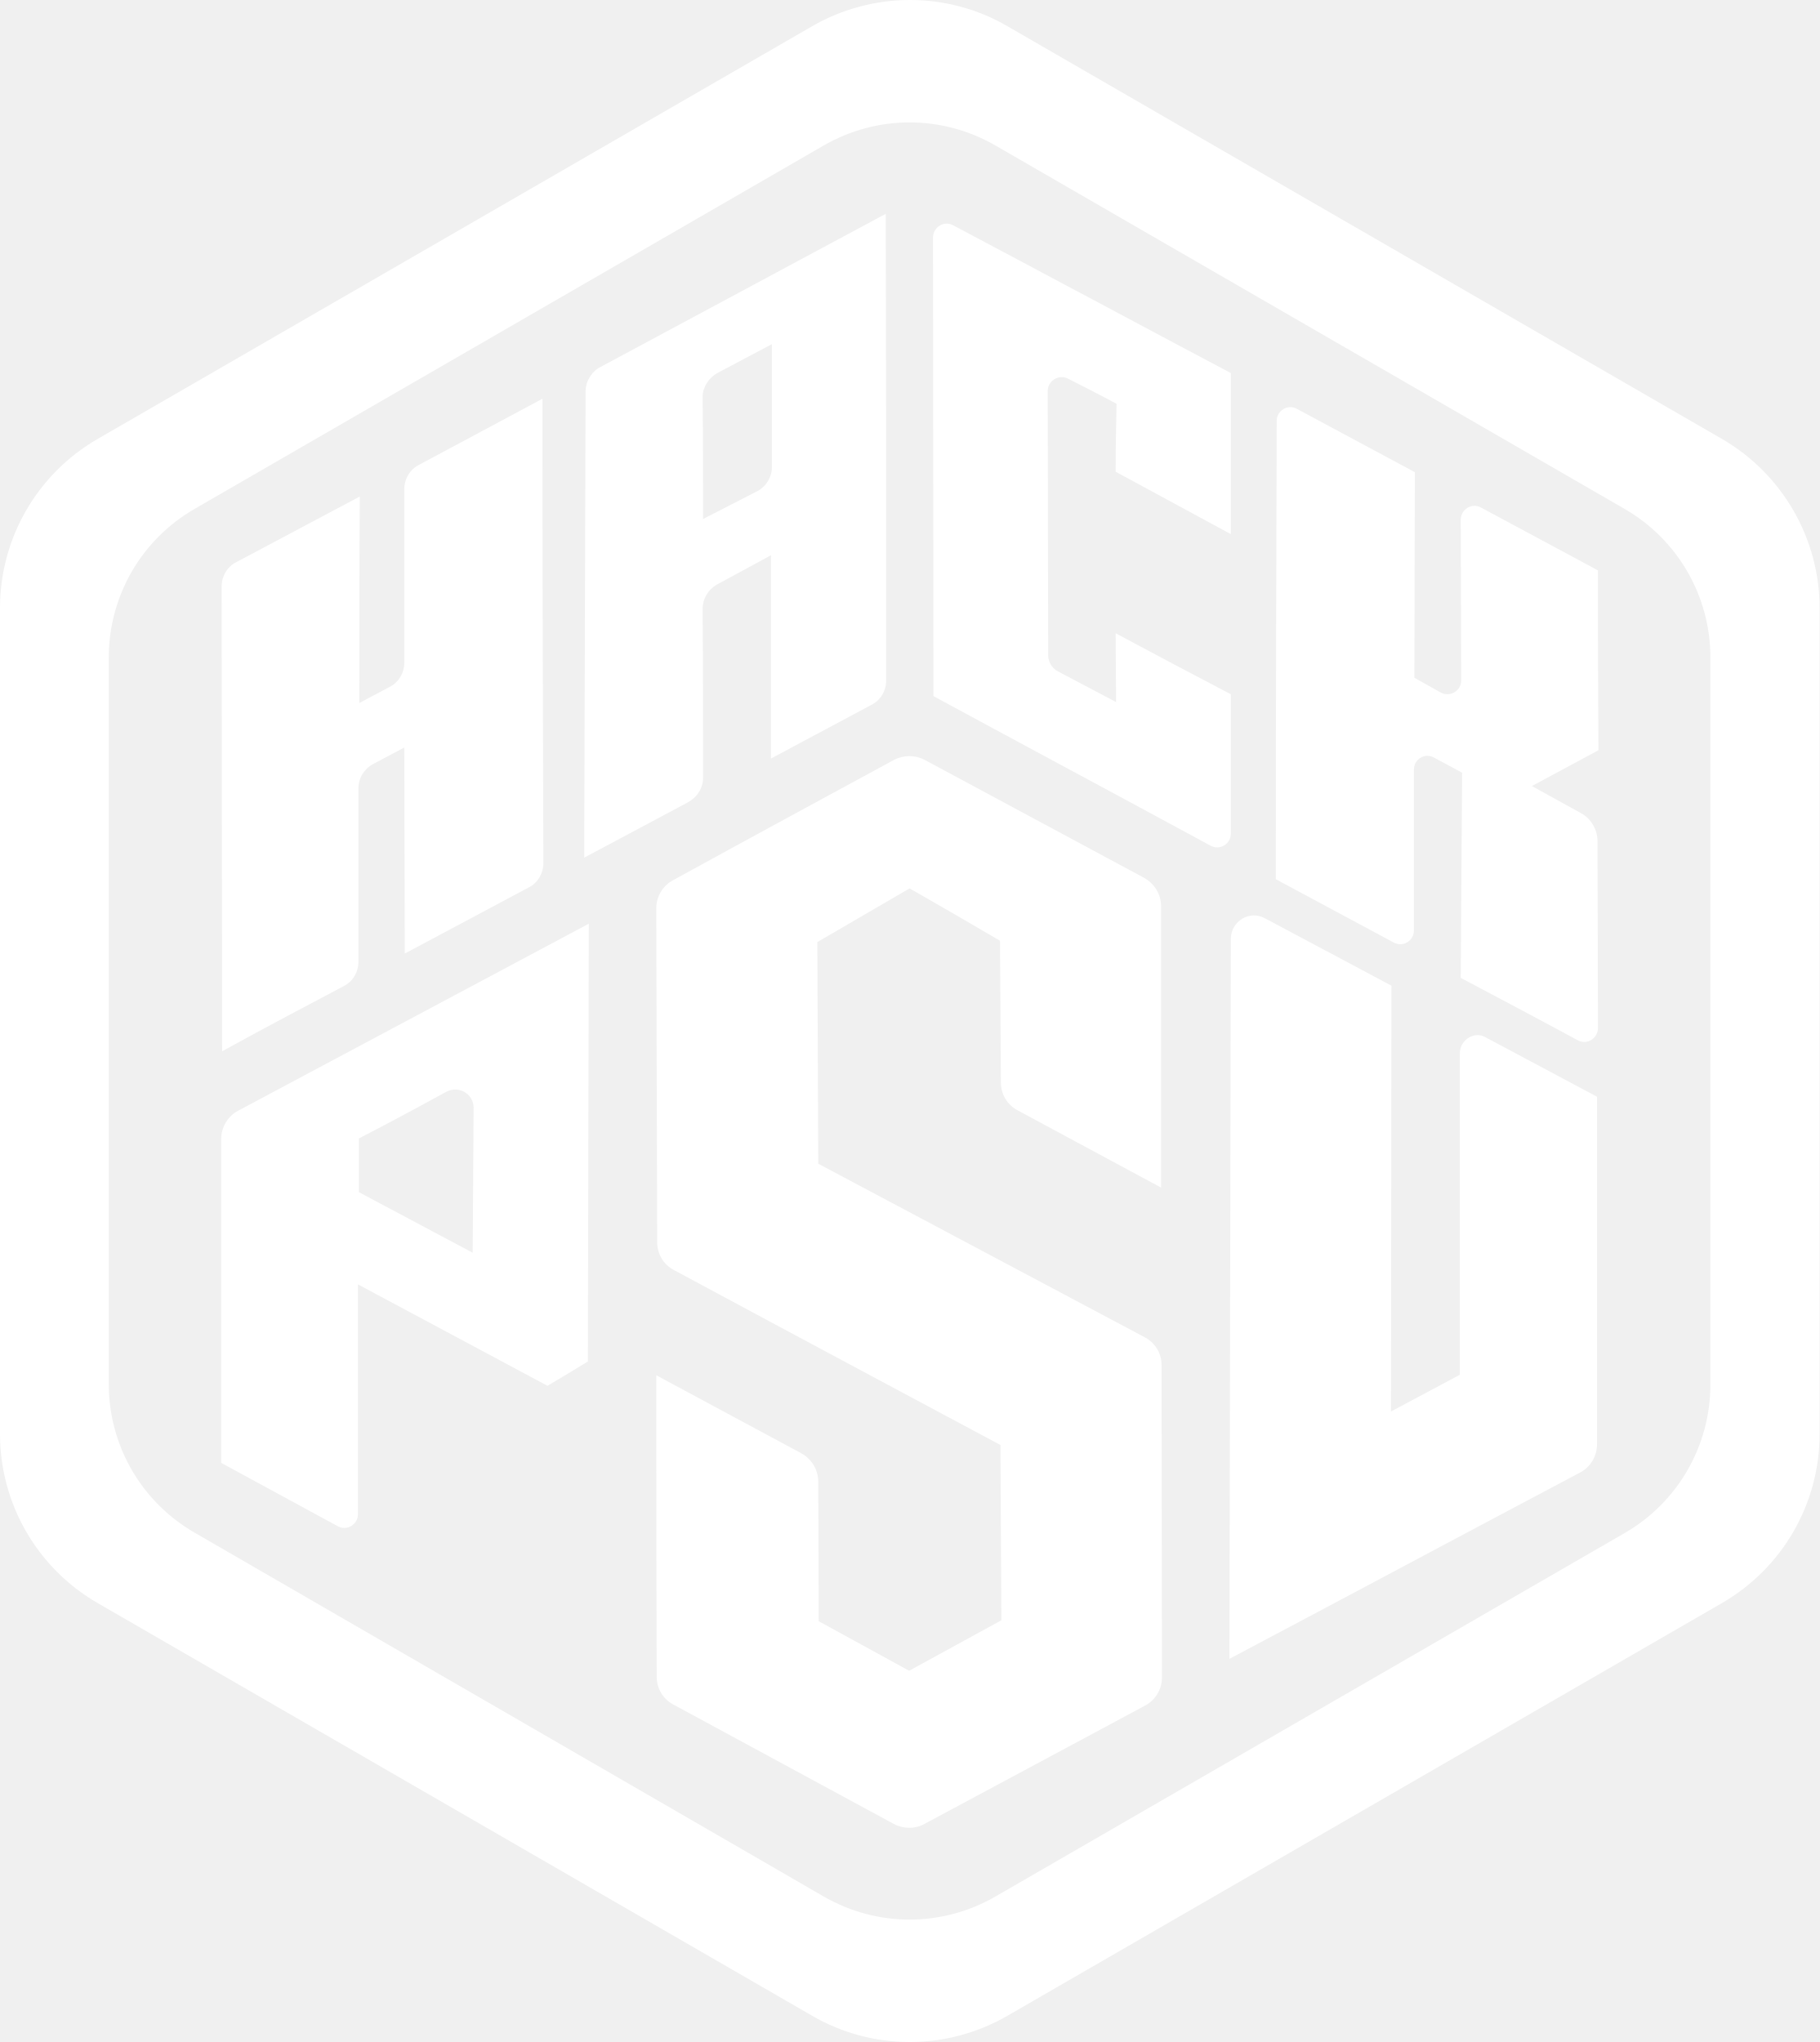
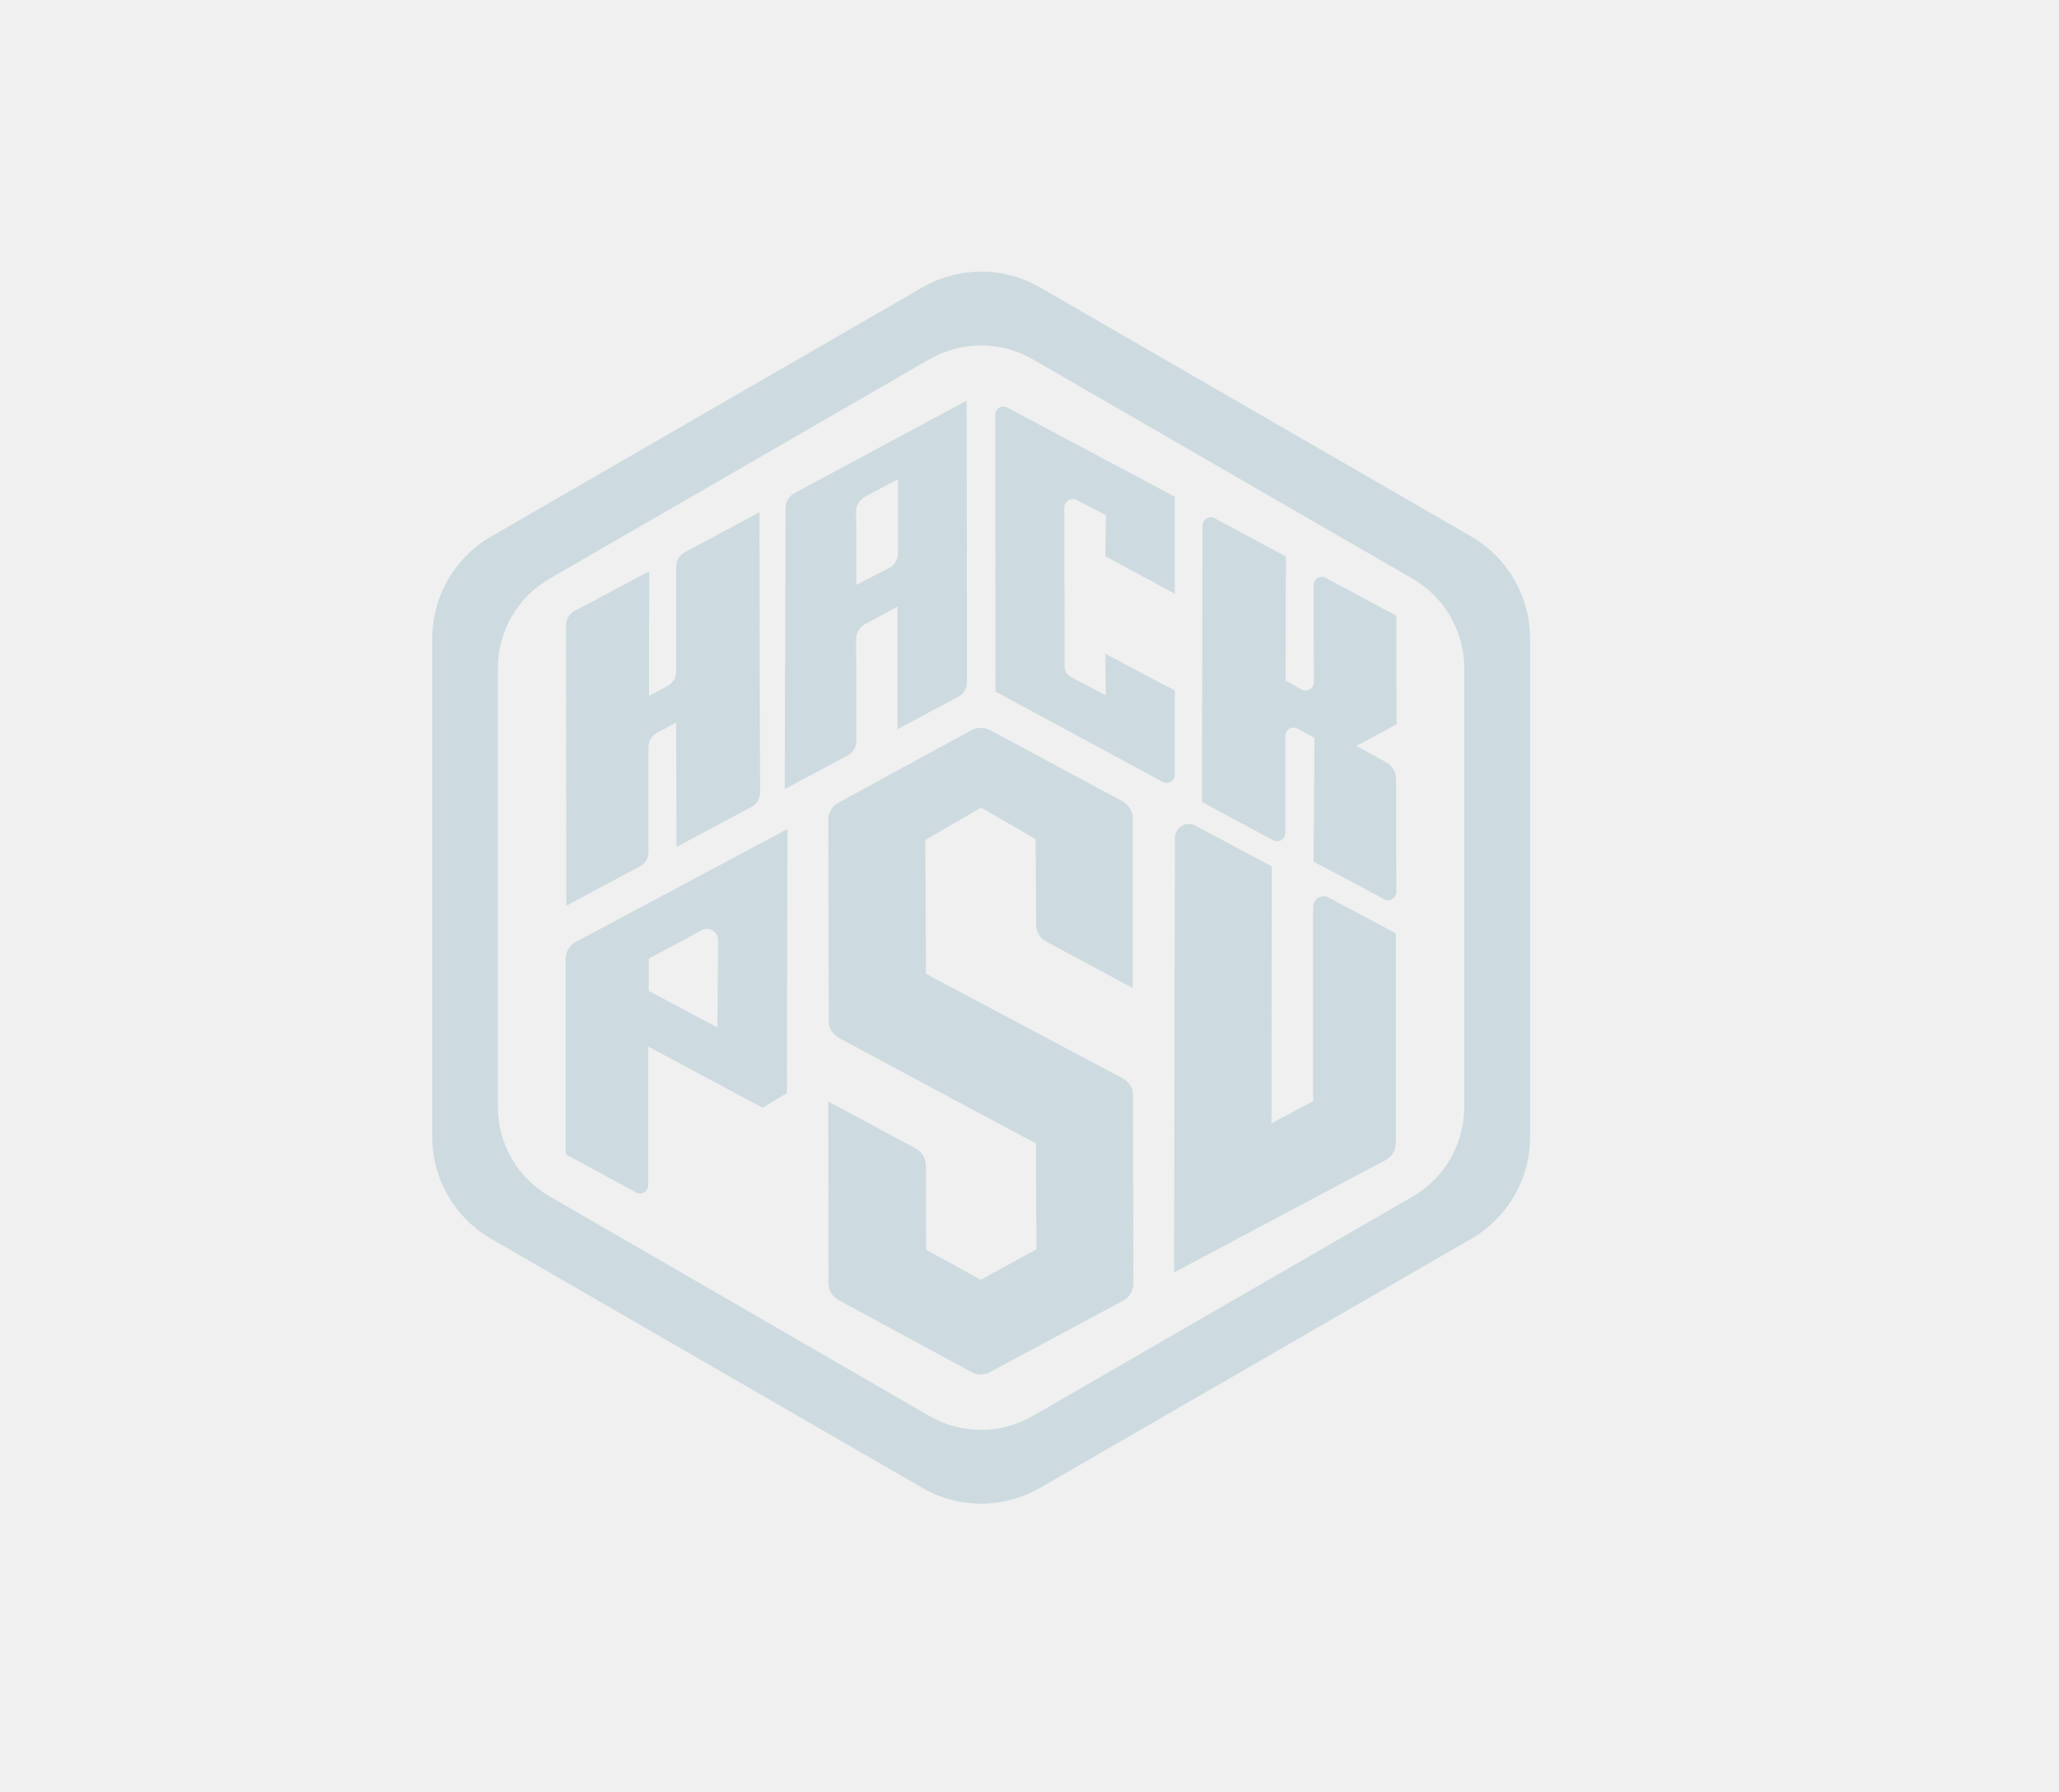
- <svg xmlns="http://www.w3.org/2000/svg" version="1.1" id="Layer_1" x="0px" y="0px" viewBox="0 0 396.5 445" style="enable-background:new 0 0 396.5 445;" xml:space="preserve">
+ <svg xmlns="http://www.w3.org/2000/svg" version="1.1" id="Layer_1" x="0px" y="0px" viewBox="0 0 743.6 647.2" style="enable-background:new 0 0 743.6 647.2;" xml:space="preserve">
  <style type="text/css">
	.st0{fill:#FFFFFF;}
+ 	.st1{opacity:0.2;}
+ 	.st2{fill:#074A66;}
</style>
  <g>
-     <path class="st0" d="M249.4,291.4c-23.7-12.6-47.4-25.2-71.1-37.8c-0.1-16.1-0.1-32.2-0.2-48.3c6.7-3.9,13.4-7.8,20.1-11.7   c8.7,5,11,6.3,19.7,11.4l0.2,30.9c0,2.6,1.4,4.9,3.7,6.1c10.4,5.6,20.8,11.2,31.2,16.8c0-20.4,0-40.9,0-61.3c0-2.6-1.4-4.9-3.7-6.2   l-47.8-25.7c-2.1-1.1-4.6-1.1-6.7,0c-16,8.7-32.1,17.4-48.1,26.2c-2.3,1.2-3.7,3.6-3.7,6.2l0.2,72.7c0,2.6,1.4,4.9,3.7,6.1   c25.8,13.9,71.1,38.1,71.1,38.1l0.2,38.2l-20.1,11l-19.7-10.8l-0.1-30.4c0-2.6-1.4-4.9-3.7-6.2l-31.6-17c0,0,0,41.5,0.1,65.7   c0,2.6,1.4,4.9,3.7,6.1c16,8.7,32,17.3,48,26c2.1,1.1,4.6,1.1,6.6,0c16-8.6,32.1-17.2,48.1-25.8c2.3-1.2,3.7-3.6,3.7-6.2   c0-22.7-0.1-45.4-0.1-68.1C253.1,294.9,251.7,292.6,249.4,291.4z" />
-     <path class="st0" d="M48.2,248.2c0,23.5,0,47.1,0,70.6c8.5,4.6,16.9,9.2,25.4,13.8c2,1.1,4.4-0.4,4.4-2.6c0-16.7,0-33.4,0-50.1   c13.8,7.4,27.5,14.7,41.3,22.1c3.9-2.3,5-3,8.8-5.3c0.1-31.8,0.1-63.6,0.2-95.4c-25.5,13.6-51,27.2-76.5,40.8   C49.6,243.3,48.2,245.7,48.2,248.2z M97.3,237.9c2.7-1.4,5.9,0.5,5.9,3.5c-0.1,10.5-0.1,21.1-0.2,31.6c-8.3-4.4-16.5-8.8-24.8-13.2   c0-5.3,0-6.4,0-11.7C84.6,244.8,90.9,241.4,97.3,237.9z" />
-     <path class="st0" d="M74.9,214.9c2-1,3.2-3.1,3.2-5.3c0-12.6,0-25.2,0-37.8c0-2.2,1.2-4.2,3.2-5.3l6.8-3.6l0.1,44.9   c9-4.8,18-9.6,27-14.4c2-1,3.2-3.1,3.2-5.3c-0.1-33.7-0.2-67.5-0.2-101.2c-9,4.8-17.9,9.6-26.9,14.4c-2,1-3.2,3.1-3.2,5.3   c0,12.6,0,25.2,0,37.8c0,2.2-1.2,4.3-3.2,5.3l-6.6,3.5c0-15,0-30,0.1-45c-9,4.8-17.9,9.5-26.9,14.3c-2,1-3.2,3.1-3.2,5.3l0.1,101.3   C57.1,224.3,66,219.6,74.9,214.9z" />
-     <path class="st0" d="M153.2,169.5c0-12.3,0-24.5-0.1-36.8c0-2.2,1.2-4.2,3.1-5.3c3.9-2.1,7.9-4.3,11.8-6.4c0,14.8,0,29.5,0,44.3   c7.3-3.9,14.6-7.8,21.9-11.7c2-1,3.2-3.1,3.2-5.3c0-33.9,0-67.8-0.1-101.7L130.8,80c-1.9,1-3.2,3.1-3.2,5.3   c-0.1,33.9-0.2,67.7-0.3,101.6c7.5-4,15-8,22.5-12C152,173.7,153.2,171.7,153.2,169.5z M156.3,81.3c4-2.1,7.9-4.2,11.9-6.3v26.8   c0,2.2-1.3,4.3-3.3,5.3c-3.9,2-7.8,4-11.7,6c0-8.9,0-17.7-0.1-26.6C153.1,84.4,154.4,82.4,156.3,81.3z" />
-     <path class="st0" d="M348.2,124.3c-8.5-4.6-17-9.1-25.5-13.7c-2-1.1-4.4,0.4-4.4,2.7c0,11.7,0.1,23.4,0.1,35c0,2.3-2.5,3.7-4.5,2.6   l-5.7-3.2l0.1-44.8c-8.6-4.6-17.1-9.2-25.7-13.8c-2-1.1-4.4,0.4-4.4,2.6c-0.1,33.3-0.2,66.6-0.2,99.9c8.6,4.6,17.1,9.2,25.7,13.8   c2,1.1,4.4-0.4,4.4-2.6v-35.1c0-2.3,2.4-3.7,4.4-2.6c2,1.1,4.1,2.2,6.1,3.3l-0.3,44.7c8.5,4.5,17,9,25.5,13.6   c2,1.1,4.4-0.4,4.4-2.7l-0.1-40.7c0-2.5-1.4-4.9-3.6-6.1l-10.7-5.9l14.5-7.8C348.2,145.9,348.2,142.2,348.2,124.3z" />
-     <path class="st0" d="M268.2,151.3c-8.4-4.4-16.7-8.8-25.1-13.3c0,5,0.1,10,0.1,15c-4.2-2.2-8.5-4.5-12.7-6.7   c-1.3-0.7-2.1-2.1-2.1-3.5l-0.1-57.6c0-2.2,2.4-3.7,4.4-2.7c3.5,1.8,7.1,3.6,10.6,5.5c-0.1,4.9-0.2,9.8-0.2,14.8l25.1,13.6V81.3   c-20.2-10.7-40.3-21.5-60.5-32.2c-2-1.1-4.4,0.4-4.4,2.7c0,33.3,0.1,66.6,0.1,99.9c20.1,10.9,40.3,21.7,60.4,32.6   c2,1.1,4.4-0.4,4.4-2.6C268.2,171.5,268.2,161.4,268.2,151.3z" />
-     <path class="st0" d="M318.1,229.6c0,23.3,0,46.7,0,70c-5,2.7-10,5.3-15,8l0.1-92.8l-27.6-14.7c-3.3-1.8-7.3,0.6-7.4,4.4   c-0.1,52.3-0.2,104.7-0.3,157c25.5-13.5,50.9-27.1,76.4-40.6c2.3-1.2,3.7-3.6,3.7-6.2c0-25.2,0-50.5,0-75.7   c-8.1-4.3-16.1-8.6-24.2-12.9C321.4,224.6,318.1,226.5,318.1,229.6z" />
-     <path class="st0" d="M375.3,95.7l-155.8-90c-13.1-7.6-29.3-7.6-42.5,0l-155.8,90C8.1,103.3,0,117.3,0,132.5v180   c0,15.2,8.1,29.2,21.2,36.8l155.8,90c13.1,7.6,29.3,7.6,42.5,0l155.8-90c13.1-7.6,21.2-21.6,21.2-36.8v-180   C396.5,117.4,388.4,103.3,375.3,95.7z M372.7,301.7c0,13.4-7.1,25.7-18.7,32.4l-137.1,79.2c-11.6,6.7-25.8,6.7-37.4,0L42.4,334   c-11.6-6.7-18.7-19-18.7-32.4V143.3c0-13.4,7.1-25.7,18.7-32.4l137.1-79.2c11.6-6.7,25.8-6.7,37.4,0L354,110.9   c11.6,6.7,18.7,19,18.7,32.4L372.7,301.7L372.7,301.7z" />
+     <path class="st0" d="M405.5,389.5c-23.7-12.6-47.4-25.2-71.1-37.8c-0.1-16.1-0.1-32.2-0.2-48.3c6.7-3.9,13.4-7.8,20.1-11.7   c8.7,5,11,6.3,19.7,11.4l0.2,30.9c0,2.6,1.4,4.9,3.7,6.1c10.4,5.6,20.8,11.2,31.2,16.8c0-20.4,0-40.9,0-61.3c0-2.6-1.4-4.9-3.7-6.2   l-47.8-25.7c-2.1-1.1-4.6-1.1-6.7,0c-16,8.7-32.1,17.4-48.1,26.2c-2.3,1.2-3.7,3.6-3.7,6.2l0.2,72.7c0,2.6,1.4,4.9,3.7,6.1   c25.8,13.9,71.1,38.1,71.1,38.1l0.2,38.2l-20.1,11l-19.7-10.8l-0.1-30.4c0-2.6-1.4-4.9-3.7-6.2l-31.6-17c0,0,0,41.5,0.1,65.7   c0,2.6,1.4,4.9,3.7,6.1c16,8.7,32,17.3,48,26c2.1,1.1,4.6,1.1,6.6,0c16-8.6,32.1-17.2,48.1-25.8c2.3-1.2,3.7-3.6,3.7-6.2   c0-22.7-0.1-45.4-0.1-68.1C409.2,393,407.8,390.7,405.5,389.5z" />
+     <path class="st0" d="M204.3,346.3c0,23.5,0,47.1,0,70.6c8.5,4.6,16.9,9.2,25.4,13.8c2,1.1,4.4-0.4,4.4-2.6c0-16.7,0-33.4,0-50.1   c13.8,7.4,27.5,14.7,41.3,22.1c3.9-2.3,5-3,8.8-5.3c0.1-31.8,0.1-63.6,0.2-95.4c-25.5,13.6-51,27.2-76.5,40.8   C205.7,341.4,204.3,343.8,204.3,346.3z M253.4,336c2.7-1.4,5.9,0.5,5.9,3.5c-0.1,10.5-0.1,21.1-0.2,31.6   c-8.3-4.4-16.5-8.8-24.8-13.2c0-5.3,0-6.4,0-11.7C240.7,342.9,247,339.5,253.4,336z" />
+     <path class="st0" d="M231,313c2-1,3.2-3.1,3.2-5.3c0-12.6,0-25.2,0-37.8c0-2.2,1.2-4.2,3.2-5.3l6.8-3.6l0.1,44.9   c9-4.8,18-9.6,27-14.4c2-1,3.2-3.1,3.2-5.3c-0.1-33.7-0.2-67.5-0.2-101.2c-9,4.8-17.9,9.6-26.9,14.4c-2,1-3.2,3.1-3.2,5.3   c0,12.6,0,25.2,0,37.8c0,2.2-1.2,4.3-3.2,5.3l-6.6,3.5c0-15,0-30,0.1-45c-9,4.8-17.9,9.5-26.9,14.3c-2,1-3.2,3.1-3.2,5.3l0.1,101.3   C213.2,322.4,222.1,317.7,231,313z" />
+     <path class="st0" d="M309.3,267.6c0-12.3,0-24.5-0.1-36.8c0-2.2,1.2-4.2,3.1-5.3c3.9-2.1,7.9-4.3,11.8-6.4c0,14.8,0,29.5,0,44.3   c7.3-3.9,14.6-7.8,21.9-11.7c2-1,3.2-3.1,3.2-5.3c0-33.9,0-67.8-0.1-101.7l-62.2,33.4c-1.9,1-3.2,3.1-3.2,5.3   c-0.1,33.9-0.2,67.7-0.3,101.6c7.5-4,15-8,22.5-12C308.1,271.8,309.3,269.8,309.3,267.6z M312.4,179.4c4-2.1,7.9-4.2,11.9-6.3v26.8   c0,2.2-1.3,4.3-3.3,5.3c-3.9,2-7.8,4-11.7,6c0-8.9,0-17.7-0.1-26.6C309.2,182.5,310.5,180.5,312.4,179.4z" />
+     <path class="st0" d="M504.3,222.4c-8.5-4.6-17-9.1-25.5-13.7c-2-1.1-4.4,0.4-4.4,2.7c0,11.7,0.1,23.4,0.1,35c0,2.3-2.5,3.7-4.5,2.6   l-5.7-3.2l0.1-44.8c-8.6-4.6-17.1-9.2-25.7-13.8c-2-1.1-4.4,0.4-4.4,2.6c-0.1,33.3-0.2,66.6-0.2,99.9c8.6,4.6,17.1,9.2,25.7,13.8   c2,1.1,4.4-0.4,4.4-2.6v-35.1c0-2.3,2.4-3.7,4.4-2.6s4.1,2.2,6.1,3.3l-0.3,44.7c8.5,4.5,17,9,25.5,13.6c2,1.1,4.4-0.4,4.4-2.7   l-0.1-40.7c0-2.5-1.4-4.9-3.6-6.1l-10.7-5.9l14.5-7.8C504.3,244,504.3,240.3,504.3,222.4z" />
+     <path class="st0" d="M424.3,249.4c-8.4-4.4-16.7-8.8-25.1-13.3c0,5,0.1,10,0.1,15c-4.2-2.2-8.5-4.5-12.7-6.7   c-1.3-0.7-2.1-2.1-2.1-3.5l-0.1-57.6c0-2.2,2.4-3.7,4.4-2.7c3.5,1.8,7.1,3.6,10.6,5.5c-0.1,4.9-0.2,9.8-0.2,14.8l25.1,13.6v-35.1   c-20.2-10.7-40.3-21.5-60.5-32.2c-2-1.1-4.4,0.4-4.4,2.7c0,33.3,0.1,66.6,0.1,99.9c20.1,10.9,40.3,21.7,60.4,32.6   c2,1.1,4.4-0.4,4.4-2.6C424.3,269.6,424.3,259.5,424.3,249.4z" />
+     <path class="st0" d="M474.2,327.7c0,23.3,0,46.7,0,70c-5,2.7-10,5.3-15,8l0.1-92.8l-27.6-14.7c-3.3-1.8-7.3,0.6-7.4,4.4   c-0.1,52.3-0.2,104.7-0.3,157c25.5-13.5,50.9-27.1,76.4-40.6c2.3-1.2,3.7-3.6,3.7-6.2c0-25.2,0-50.5,0-75.7   c-8.1-4.3-16.1-8.6-24.2-12.9C477.5,322.7,474.2,324.6,474.2,327.7z" />
+     <path class="st0" d="M531.4,193.8l-155.8-90c-13.1-7.6-29.3-7.6-42.5,0l-155.8,90c-13.1,7.6-21.2,21.6-21.2,36.8v180   c0,15.2,8.1,29.2,21.2,36.8l155.8,90c13.1,7.6,29.3,7.6,42.5,0l155.8-90c13.1-7.6,21.2-21.6,21.2-36.8v-180   C552.6,215.5,544.5,201.4,531.4,193.8z M528.8,399.8c0,13.4-7.1,25.7-18.7,32.4L373,511.4c-11.6,6.7-25.8,6.7-37.4,0l-137.1-79.3   c-11.6-6.7-18.7-19-18.7-32.4V241.4c0-13.4,7.1-25.7,18.7-32.4l137.1-79.2c11.6-6.7,25.8-6.7,37.4,0L510.1,209   c11.6,6.7,18.7,19,18.7,32.4V399.8L528.8,399.8z" />
+   </g>
+   <g id="Layer_2">
+ </g>
+   <g class="st1">
+     <path class="st2" d="M405.5,389.5c-23.7-12.6-47.4-25.2-71.1-37.8c-0.1-16.1-0.1-32.2-0.2-48.3c6.7-3.9,13.4-7.8,20.1-11.7   c8.7,5,11,6.3,19.7,11.4l0.2,30.9c0,2.6,1.4,4.9,3.7,6.1c10.4,5.6,20.8,11.2,31.2,16.8c0-20.4,0-40.9,0-61.3c0-2.6-1.4-4.9-3.7-6.2   l-47.8-25.7c-2.1-1.1-4.6-1.1-6.7,0c-16,8.7-32.1,17.4-48.1,26.2c-2.3,1.2-3.7,3.6-3.7,6.2l0.2,72.7c0,2.6,1.4,4.9,3.7,6.1   c25.8,13.9,71.1,38.1,71.1,38.1l0.2,38.2l-20.1,11l-19.7-10.8l-0.1-30.4c0-2.6-1.4-4.9-3.7-6.2l-31.6-17c0,0,0,41.5,0.1,65.7   c0,2.6,1.4,4.9,3.7,6.1c16,8.7,32,17.3,48,26c2.1,1.1,4.6,1.1,6.6,0c16-8.6,32.1-17.2,48.1-25.8c2.3-1.2,3.7-3.6,3.7-6.2   c0-22.7-0.1-45.4-0.1-68.1C409.2,393,407.8,390.7,405.5,389.5z" />
+     <path class="st2" d="M204.3,346.3c0,23.5,0,47.1,0,70.6c8.5,4.6,16.9,9.2,25.4,13.8c2,1.1,4.4-0.4,4.4-2.6c0-16.7,0-33.4,0-50.1   c13.8,7.4,27.5,14.7,41.3,22.1c3.9-2.3,5-3,8.8-5.3c0.1-31.8,0.1-63.6,0.2-95.4c-25.5,13.6-51,27.2-76.5,40.8   C205.7,341.4,204.3,343.8,204.3,346.3z M253.4,336c2.7-1.4,5.9,0.5,5.9,3.5c-0.1,10.5-0.1,21.1-0.2,31.6   c-8.3-4.4-16.5-8.8-24.8-13.2c0-5.3,0-6.4,0-11.7C240.7,342.9,247,339.5,253.4,336z" />
+     <path class="st2" d="M231,313c2-1,3.2-3.1,3.2-5.3c0-12.6,0-25.2,0-37.8c0-2.2,1.2-4.2,3.2-5.3l6.8-3.6l0.1,44.9   c9-4.8,18-9.6,27-14.4c2-1,3.2-3.1,3.2-5.3c-0.1-33.7-0.2-67.5-0.2-101.2c-9,4.8-17.9,9.6-26.9,14.4c-2,1-3.2,3.1-3.2,5.3   c0,12.6,0,25.2,0,37.8c0,2.2-1.2,4.3-3.2,5.3l-6.6,3.5c0-15,0-30,0.1-45c-9,4.8-17.9,9.5-26.9,14.3c-2,1-3.2,3.1-3.2,5.3l0.1,101.3   C213.2,322.4,222.1,317.7,231,313z" />
+     <path class="st2" d="M309.3,267.6c0-12.3,0-24.5-0.1-36.8c0-2.2,1.2-4.2,3.1-5.3c3.9-2.1,7.9-4.3,11.8-6.4c0,14.8,0,29.5,0,44.3   c7.3-3.9,14.6-7.8,21.9-11.7c2-1,3.2-3.1,3.2-5.3c0-33.9,0-67.8-0.1-101.7l-62.2,33.4c-1.9,1-3.2,3.1-3.2,5.3   c-0.1,33.9-0.2,67.7-0.3,101.6c7.5-4,15-8,22.5-12C308.1,271.8,309.3,269.8,309.3,267.6z M312.4,179.4c4-2.1,7.9-4.2,11.9-6.3v26.8   c0,2.2-1.3,4.3-3.3,5.3c-3.9,2-7.8,4-11.7,6c0-8.9,0-17.7-0.1-26.6C309.2,182.5,310.5,180.5,312.4,179.4z" />
+     <path class="st2" d="M504.3,222.4c-8.5-4.6-17-9.1-25.5-13.7c-2-1.1-4.4,0.4-4.4,2.7c0,11.7,0.1,23.4,0.1,35c0,2.3-2.5,3.7-4.5,2.6   l-5.7-3.2l0.1-44.8c-8.6-4.6-17.1-9.2-25.7-13.8c-2-1.1-4.4,0.4-4.4,2.6c-0.1,33.3-0.2,66.6-0.2,99.9c8.6,4.6,17.1,9.2,25.7,13.8   c2,1.1,4.4-0.4,4.4-2.6v-35.1c0-2.3,2.4-3.7,4.4-2.6s4.1,2.2,6.1,3.3l-0.3,44.7c8.5,4.5,17,9,25.5,13.6c2,1.1,4.4-0.4,4.4-2.7   l-0.1-40.7c0-2.5-1.4-4.9-3.6-6.1l-10.7-5.9l14.5-7.8C504.3,244,504.3,240.3,504.3,222.4z" />
+     <path class="st2" d="M424.3,249.4c-8.4-4.4-16.7-8.8-25.1-13.3c0,5,0.1,10,0.1,15c-4.2-2.2-8.5-4.5-12.7-6.7   c-1.3-0.7-2.1-2.1-2.1-3.5l-0.1-57.6c0-2.2,2.4-3.7,4.4-2.7c3.5,1.8,7.1,3.6,10.6,5.5c-0.1,4.9-0.2,9.8-0.2,14.8l25.1,13.6v-35.1   c-20.2-10.7-40.3-21.5-60.5-32.2c-2-1.1-4.4,0.4-4.4,2.7c0,33.3,0.1,66.6,0.1,99.9c20.1,10.9,40.3,21.7,60.4,32.6   c2,1.1,4.4-0.4,4.4-2.6C424.3,269.6,424.3,259.5,424.3,249.4z" />
+     <path class="st2" d="M474.2,327.7c0,23.3,0,46.7,0,70c-5,2.7-10,5.3-15,8l0.1-92.8l-27.6-14.7c-3.3-1.8-7.3,0.6-7.4,4.4   c-0.1,52.3-0.2,104.7-0.3,157c25.5-13.5,50.9-27.1,76.4-40.6c2.3-1.2,3.7-3.6,3.7-6.2c0-25.2,0-50.5,0-75.7   c-8.1-4.3-16.1-8.6-24.2-12.9C477.5,322.7,474.2,324.6,474.2,327.7z" />
+     <path class="st2" d="M531.4,193.8l-155.8-90c-13.1-7.6-29.3-7.6-42.5,0l-155.8,90c-13.1,7.6-21.2,21.6-21.2,36.8v180   c0,15.2,8.1,29.2,21.2,36.8l155.8,90c13.1,7.6,29.3,7.6,42.5,0l155.8-90c13.1-7.6,21.2-21.6,21.2-36.8v-180   C552.6,215.5,544.5,201.4,531.4,193.8z M528.8,399.8c0,13.4-7.1,25.7-18.7,32.4L373,511.4c-11.6,6.7-25.8,6.7-37.4,0l-137.1-79.3   c-11.6-6.7-18.7-19-18.7-32.4V241.4c0-13.4,7.1-25.7,18.7-32.4l137.1-79.2c11.6-6.7,25.8-6.7,37.4,0L510.1,209   c11.6,6.7,18.7,19,18.7,32.4V399.8L528.8,399.8z" />
  </g>
</svg>
